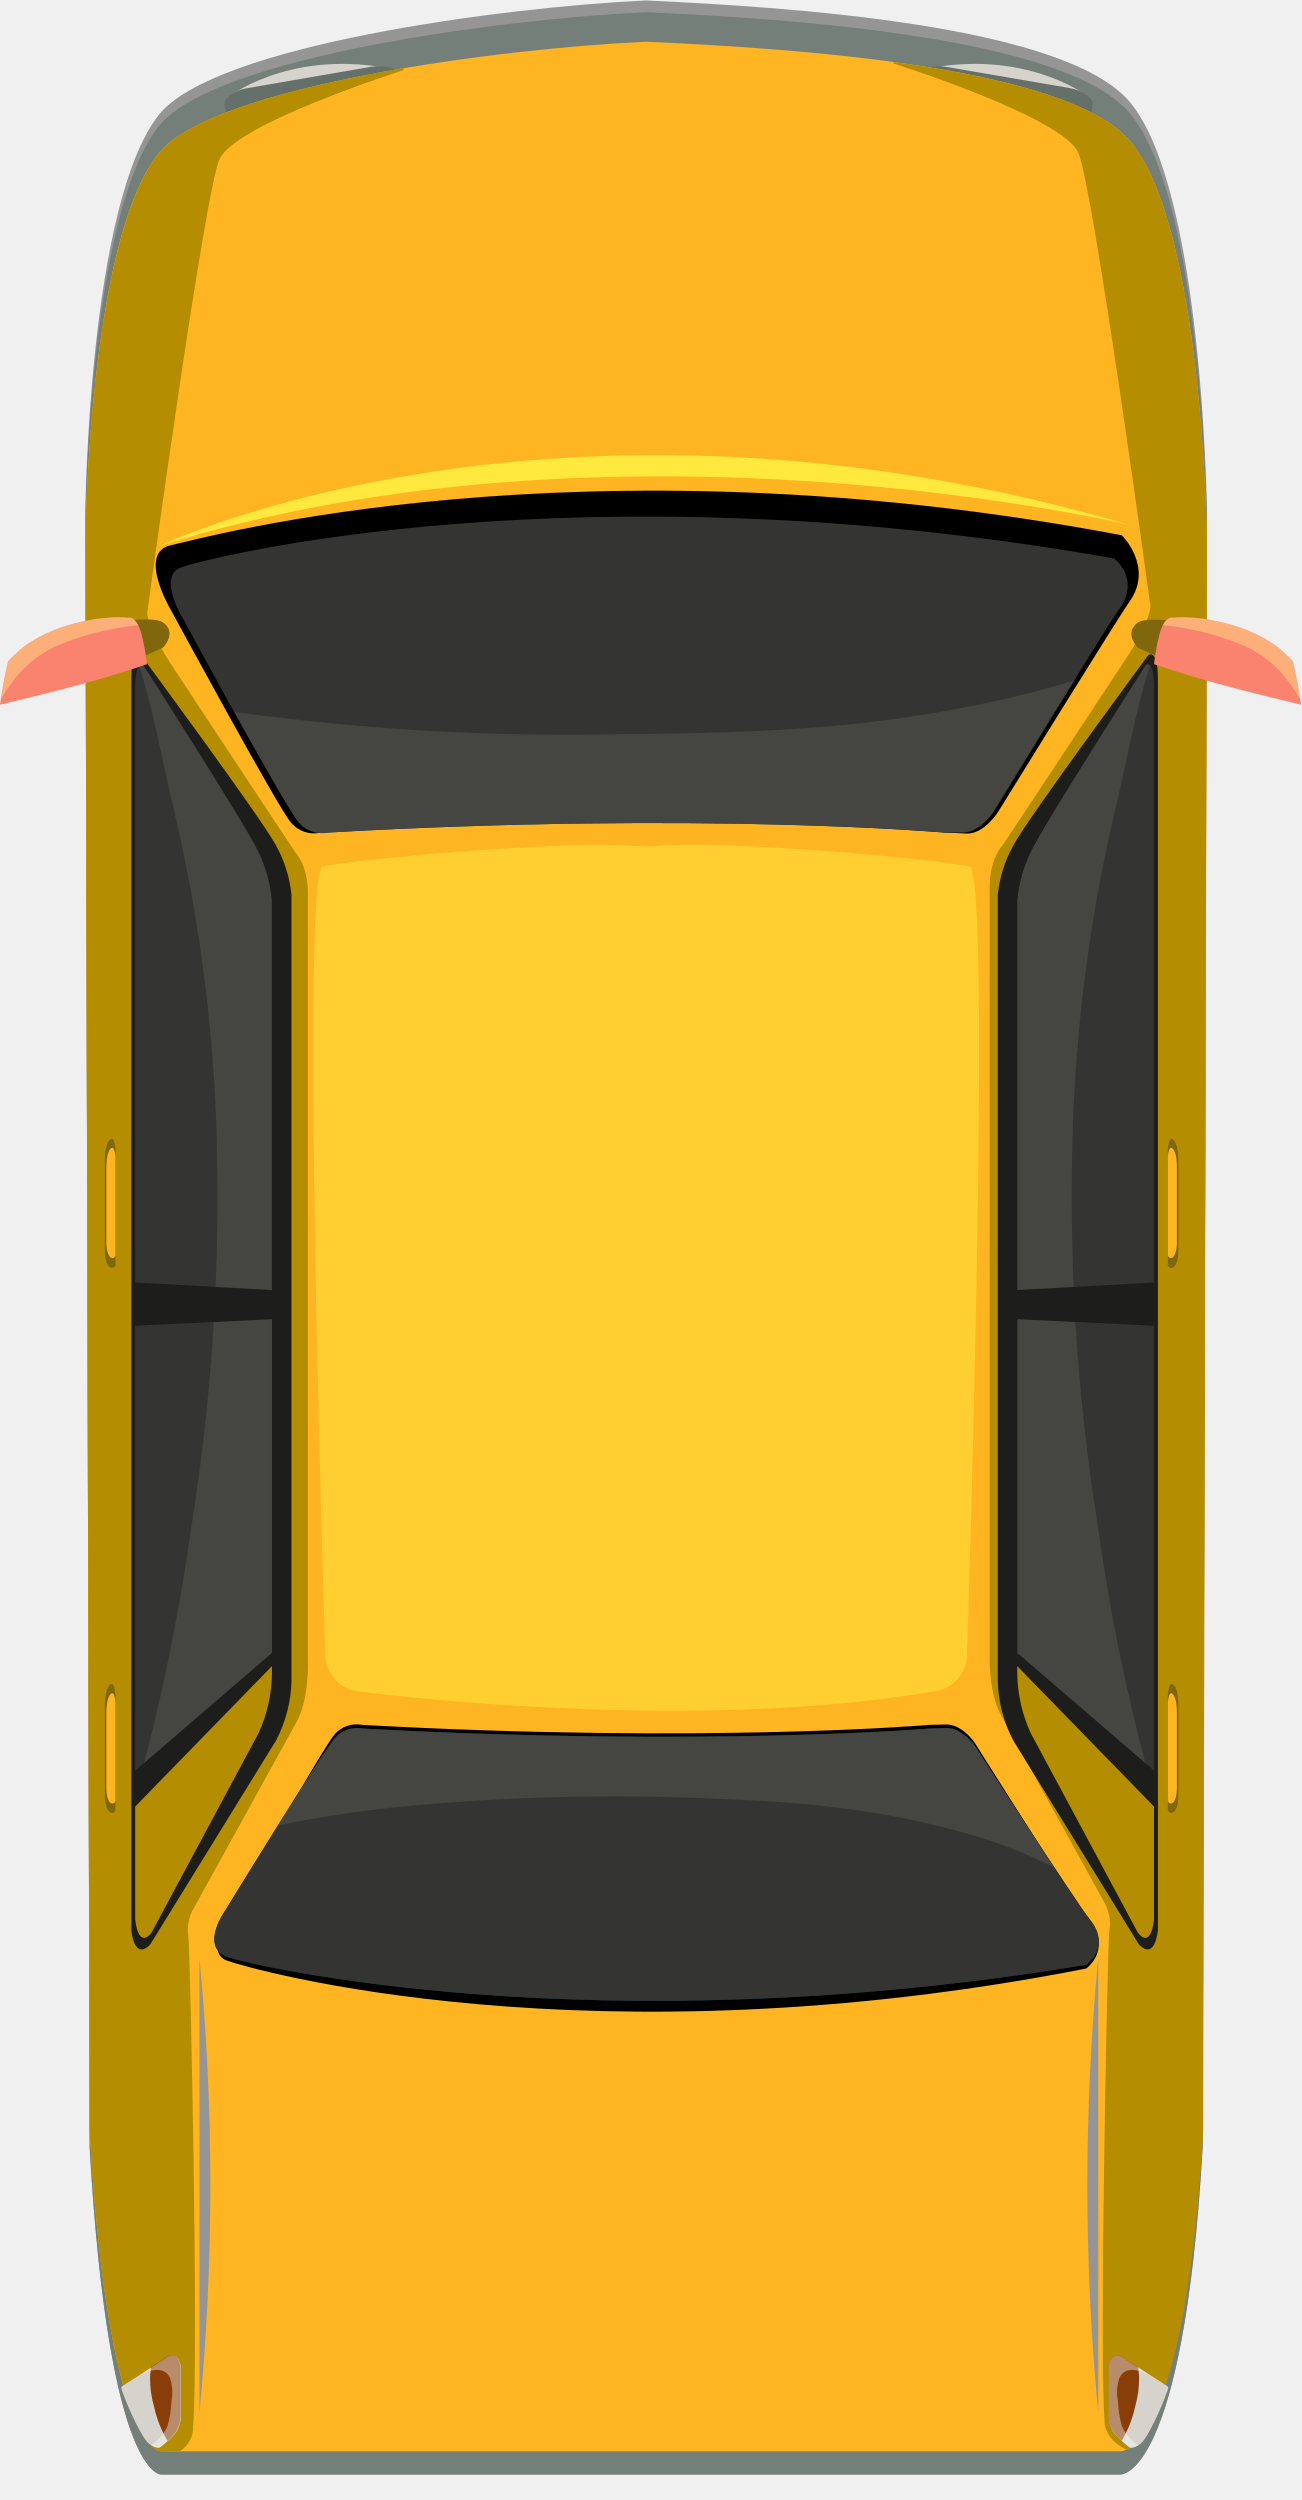
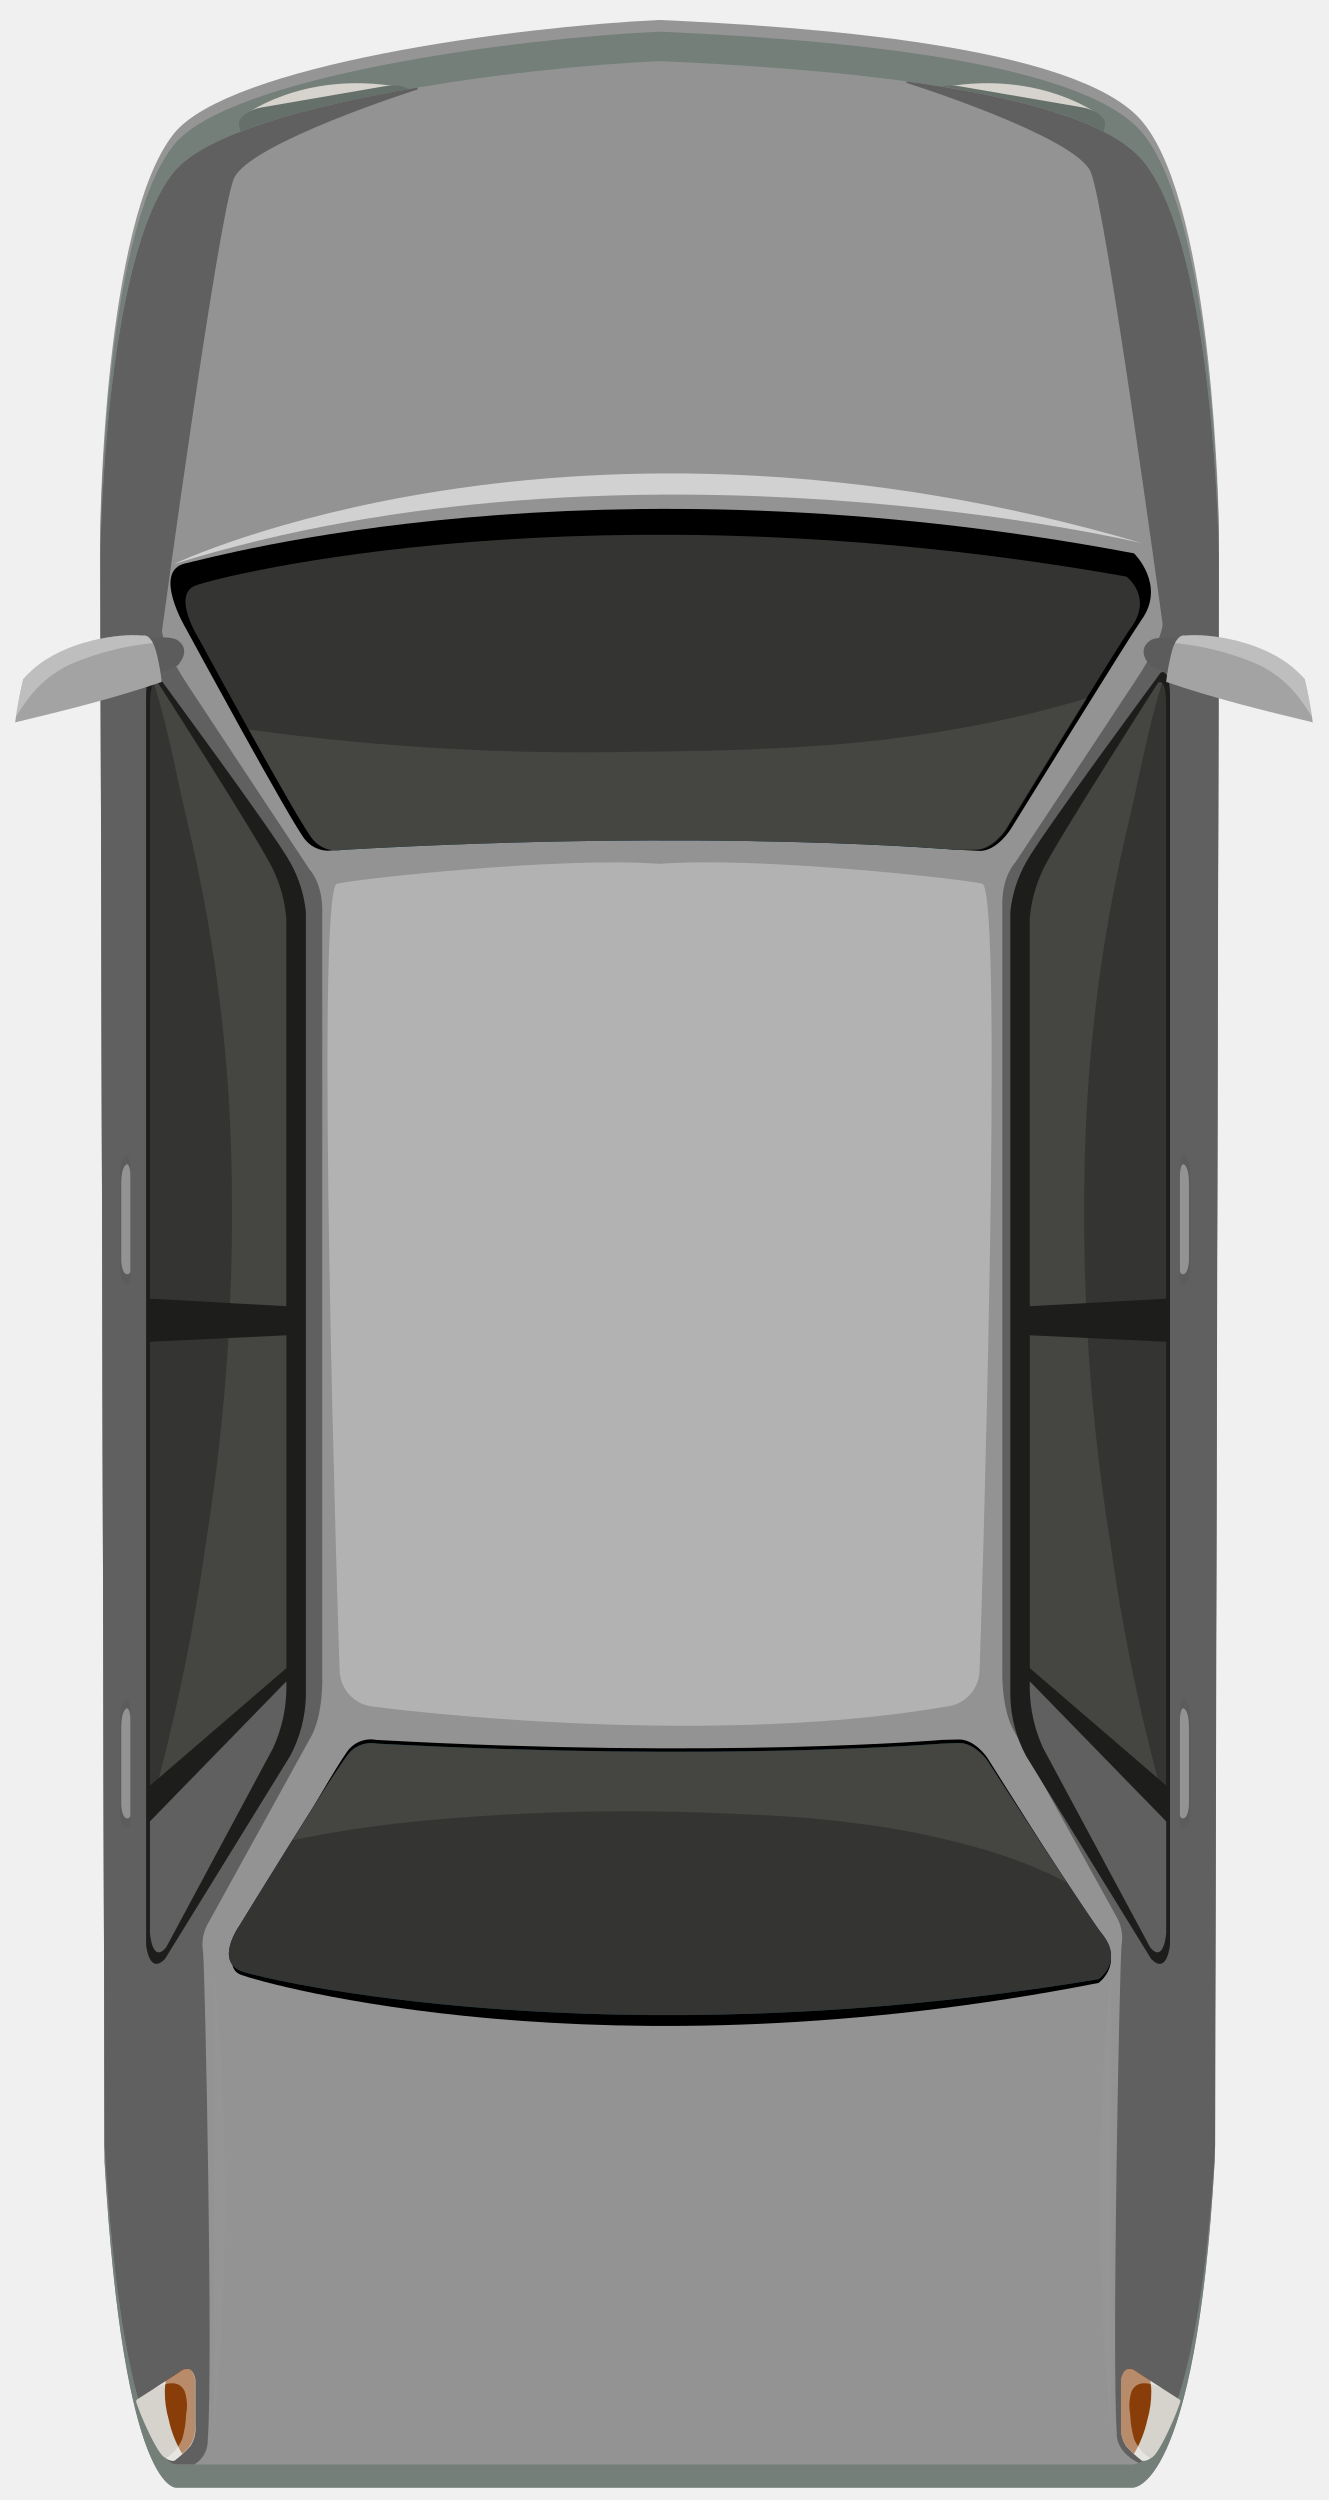
- <svg xmlns="http://www.w3.org/2000/svg" width="51" height="98" viewBox="0 0 51 98" fill="none">
-   <path d="M3.347 19.986L3.514 84.146C4.27 97.277 6.335 97 6.335 97H43.901C43.901 97 46.387 97.277 47.143 84.146L47.31 19.986C47.31 19.986 47.158 7.444 44.303 4.016C41.778 0.97 30.919 0.277 25.344 0.019H25.317C19.738 0.277 8.384 1.772 6.226 4.503C3.468 8.004 3.347 19.986 3.347 19.986Z" fill="#969595" />
-   <path d="M3.347 20.36L3.514 84.212C4.27 97.28 6.335 97.004 6.335 97.004H43.901C43.901 97.004 46.387 97.28 47.143 84.212L47.31 20.364C47.31 20.364 47.158 7.899 44.303 4.456C41.778 1.426 30.919 0.732 25.344 0.479H25.317C19.738 0.732 8.384 2.224 6.226 4.943C3.468 8.441 3.347 20.36 3.347 20.36Z" fill="#747F7A" />
-   <path d="M42.557 4.043L42.736 3.841C42.736 3.841 40.422 1.975 36.53 2.653L42.557 4.043Z" fill="#D5D3CB" />
-   <path d="M35.938 9.352C35.388 9.255 34.979 8.963 35.026 8.678L36.016 2.949C36.062 2.672 36.549 2.524 37.099 2.621L41.922 3.451C42.471 3.545 42.88 3.841 42.834 4.121L41.844 9.855C41.797 10.131 41.31 10.275 40.761 10.182L35.938 9.352Z" fill="#66706B" />
-   <path d="M9.074 4.043L8.899 3.841C8.899 3.841 11.209 1.975 15.101 2.653L9.074 4.043Z" fill="#D5D3CB" />
-   <path d="M15.694 9.352C16.247 9.255 16.652 8.963 16.605 8.678L15.616 2.949C15.569 2.672 15.086 2.524 14.533 2.621L9.713 3.451C9.16 3.545 8.751 3.841 8.801 4.121L9.787 9.855C9.838 10.131 10.321 10.275 10.874 10.182L15.694 9.352Z" fill="#66706B" />
-   <path d="M3.347 21.111L3.514 83.577C4.27 96.361 6.335 96.092 6.335 96.092H43.901C43.901 96.092 46.387 96.361 47.143 83.577L47.31 21.111C47.31 21.111 47.158 8.9 44.303 5.531C41.778 2.567 30.919 1.889 25.344 1.636H25.317C19.738 1.885 8.384 3.346 6.226 6.002C3.468 9.426 3.347 21.111 3.347 21.111Z" fill="#FFB421" />
-   <path d="M7.57 95.119C7.788 92.334 7.465 76.73 7.387 75.947C7.317 75.543 7.396 75.128 7.609 74.778L11.572 67.596C12.144 66.669 12.07 65.06 12.07 65.06V35.153C12.109 33.942 11.572 33.404 11.572 33.404C11.572 33.404 7.858 27.799 6.791 26.171C5.723 24.543 5.774 24.013 5.774 24.013C5.774 24.013 7.999 7.654 8.599 6.252C9.199 4.849 15.83 2.746 15.83 2.746L15.799 2.676C11.482 3.412 7.43 4.518 6.234 5.998C3.468 9.426 3.347 21.111 3.347 21.111L3.514 83.578C4.27 96.361 6.335 96.093 6.335 96.093H7.044C7.211 95.992 7.347 95.848 7.44 95.677C7.532 95.506 7.577 95.313 7.57 95.119Z" fill="#B58D00" />
-   <path d="M42.273 5.991C42.869 7.397 45.097 23.752 45.097 23.752C45.097 23.752 45.148 24.282 44.081 25.91C43.013 27.538 39.3 33.14 39.3 33.14C39.3 33.14 38.762 33.677 38.797 34.889V64.807C38.797 64.807 38.727 66.416 39.3 67.343L43.262 74.525C43.476 74.875 43.555 75.29 43.484 75.694C43.407 76.473 43.095 92.081 43.297 94.865C43.297 94.865 43.208 95.559 44.162 96.034C44.805 95.726 46.551 93.934 47.162 83.57L47.31 21.111C47.31 21.111 47.158 8.9 44.303 5.531C42.939 3.926 39.133 2.995 35.045 2.434L35.022 2.489C35.022 2.489 41.653 4.577 42.273 5.991Z" fill="#B58D00" />
-   <path d="M37.013 32.637C37.013 32.637 27.565 31.796 12.857 32.637C12.649 32.677 12.435 32.662 12.235 32.594C12.034 32.526 11.855 32.406 11.716 32.248C11.213 31.71 7.239 24.372 7.239 24.372C7.239 24.372 6.125 22.623 7.083 22.249C8.042 21.875 22.722 18.175 43.675 21.894C43.675 21.894 44.774 22.709 43.812 23.967C43.422 24.496 38.926 31.846 38.926 31.846C38.926 31.846 38.388 32.672 37.691 32.626L37.013 32.637Z" fill="#00384B" />
-   <path d="M37.165 32.637C37.165 32.637 27.538 31.722 12.577 32.637C12.365 32.687 12.143 32.678 11.937 32.609C11.73 32.54 11.547 32.415 11.408 32.248C10.898 31.663 6.705 23.924 6.705 23.924C6.705 23.924 5.353 21.657 6.705 21.372C7.788 21.143 22.633 16.94 43.975 20.983C43.975 20.983 45.249 22.229 44.268 23.597C43.851 24.177 39.136 31.808 39.136 31.808C39.136 31.808 38.591 32.703 37.882 32.676L37.165 32.637Z" fill="black" />
-   <path d="M37.013 32.637C37.013 32.637 27.565 31.796 12.857 32.637C12.649 32.677 12.435 32.662 12.235 32.594C12.034 32.526 11.855 32.406 11.716 32.248C11.213 31.71 7.239 24.372 7.239 24.372C7.239 24.372 6.125 22.623 7.083 22.249C8.042 21.875 22.722 18.175 43.675 21.894C43.675 21.894 44.774 22.709 43.812 23.967C43.422 24.496 38.926 31.846 38.926 31.846C38.926 31.846 38.388 32.672 37.691 32.626L37.013 32.637Z" fill="#343432" />
+ <svg xmlns="http://www.w3.org/2000/svg" width="59" height="111" viewBox="0 0 59 111" fill="none">
+   <path d="M4.453 23.444L4.642 95.927C5.496 110.761 7.829 110.448 7.829 110.448H50.268C50.268 110.448 53.076 110.761 53.93 95.927L54.119 23.444C54.119 23.444 53.948 9.274 50.721 5.402C47.869 1.961 35.602 1.178 29.304 0.887H29.273C22.97 1.178 10.144 2.867 7.705 5.952C4.589 9.908 4.453 23.444 4.453 23.444Z" fill="#969595" />
+   <path d="M4.453 23.866L4.642 96.001C5.496 110.765 7.829 110.452 7.829 110.452H50.268C50.268 110.452 53.076 110.765 53.93 96.001L54.119 23.87C54.119 23.87 53.948 9.789 50.721 5.899C47.869 2.476 35.602 1.692 29.304 1.406H29.273C22.97 1.692 10.144 3.378 7.705 6.449C4.589 10.401 4.453 23.866 4.453 23.866Z" fill="#747F7A" />
+   <path d="M48.749 5.433L48.952 5.204C48.952 5.204 46.337 3.096 41.94 3.862L48.749 5.433Z" fill="#D5D3CB" />
+   <path d="M41.272 11.43C40.651 11.32 40.189 10.99 40.242 10.669L41.36 4.196C41.413 3.884 41.963 3.716 42.583 3.826L48.032 4.764C48.653 4.869 49.115 5.204 49.062 5.521L47.944 11.998C47.892 12.31 47.341 12.473 46.721 12.368L41.272 11.43Z" fill="#66706B" />
+   <path d="M10.923 5.433L10.725 5.204C10.725 5.204 13.335 3.096 17.732 3.862L10.923 5.433Z" fill="#D5D3CB" />
+   <path d="M18.401 11.43C19.026 11.32 19.484 10.99 19.431 10.669L18.313 4.196C18.26 3.884 17.714 3.716 17.089 3.826L11.645 4.764C11.02 4.869 10.557 5.204 10.615 5.521L11.728 11.998C11.785 12.31 12.331 12.473 12.956 12.368L18.401 11.43Z" fill="#66706B" />
+   <path d="M4.453 24.716L4.642 95.285C5.496 109.727 7.829 109.423 7.829 109.423H50.268C50.268 109.423 53.076 109.727 53.93 95.285L54.119 24.716C54.119 24.716 53.948 10.92 50.721 7.114C47.869 3.765 35.602 3 29.304 2.714H29.273C22.97 2.995 10.144 4.645 7.705 7.646C4.589 11.514 4.453 24.716 4.453 24.716Z" fill="#939393" />
+   <path d="M9.224 108.323C9.47 105.176 9.105 87.548 9.017 86.664C8.938 86.208 9.027 85.739 9.268 85.344L13.744 77.229C14.391 76.182 14.308 74.365 14.308 74.365V40.578C14.352 39.21 13.744 38.603 13.744 38.603C13.744 38.603 9.55 32.271 8.344 30.431C7.138 28.592 7.195 27.993 7.195 27.993C7.195 27.993 9.708 9.512 10.386 7.928C11.064 6.343 18.555 3.967 18.555 3.967L18.52 3.888C13.643 4.72 9.065 5.969 7.714 7.642C4.589 11.514 4.453 24.715 4.453 24.715L4.642 95.284C5.496 109.726 7.829 109.423 7.829 109.423H8.63C8.818 109.309 8.972 109.147 9.077 108.954C9.181 108.76 9.232 108.542 9.224 108.323Z" fill="#606060" />
+   <path d="M48.428 7.633C49.102 9.222 51.619 27.699 51.619 27.699C51.619 27.699 51.676 28.297 50.471 30.137C49.264 31.976 45.07 38.304 45.07 38.304C45.07 38.304 44.462 38.911 44.502 40.28V74.079C44.502 74.079 44.423 75.896 45.07 76.944L49.546 85.058C49.787 85.453 49.877 85.922 49.797 86.378C49.709 87.258 49.357 104.891 49.586 108.037C49.586 108.037 49.484 108.82 50.563 109.357C51.289 109.009 53.261 106.985 53.952 95.276L54.119 24.715C54.119 24.715 53.948 10.92 50.721 7.114C49.181 5.301 44.88 4.249 40.263 3.615L40.237 3.677C40.237 3.677 47.728 6.036 48.428 7.633Z" fill="#606060" />
+   <path d="M42.486 37.736C42.486 37.736 31.813 36.786 15.197 37.736C14.963 37.781 14.72 37.765 14.494 37.687C14.268 37.61 14.066 37.475 13.908 37.296C13.34 36.689 8.85 28.399 8.85 28.399C8.85 28.399 7.591 26.423 8.674 26C9.757 25.578 26.342 21.398 50.013 25.6C50.013 25.6 51.254 26.52 50.167 27.941C49.727 28.539 44.648 36.843 44.648 36.843C44.648 36.843 44.04 37.776 43.252 37.723L42.486 37.736Z" fill="#00384B" />
+   <path d="M42.658 37.736C42.658 37.736 31.782 36.702 14.88 37.736C14.641 37.793 14.39 37.782 14.157 37.704C13.924 37.626 13.717 37.485 13.56 37.296C12.983 36.636 8.247 27.892 8.247 27.892C8.247 27.892 6.72 25.331 8.247 25.01C9.471 24.75 26.24 20.003 50.352 24.57C50.352 24.57 51.791 25.978 50.682 27.523C50.211 28.178 44.885 36.799 44.885 36.799C44.885 36.799 44.269 37.811 43.468 37.78L42.658 37.736Z" fill="black" />
+   <path d="M42.486 37.736C42.486 37.736 31.813 36.786 15.197 37.736C14.963 37.781 14.72 37.765 14.494 37.687C14.268 37.61 14.066 37.475 13.908 37.296C13.34 36.689 8.85 28.399 8.85 28.399C8.85 28.399 7.591 26.423 8.674 26C9.757 25.578 26.342 21.398 50.013 25.6C50.013 25.6 51.254 26.52 50.167 27.941C49.727 28.539 44.648 36.843 44.648 36.843C44.648 36.843 44.04 37.776 43.252 37.723L42.486 37.736Z" fill="#343432" />
  <g style="mix-blend-mode:screen" opacity="0.4">
-     <path d="M37.013 32.637L37.71 32.66C38.408 32.688 38.945 31.881 38.945 31.881C38.945 31.881 40.726 28.956 42.144 26.662C41.24 26.94 40.316 27.188 39.37 27.406C36.652 28.018 33.888 28.409 31.107 28.575C28.843 28.723 26.556 28.762 24.28 28.781C19.305 28.887 14.329 28.604 9.397 27.936L9.179 27.901C10.27 29.872 11.47 31.991 11.735 32.271C11.875 32.43 12.054 32.549 12.254 32.617C12.454 32.686 12.669 32.7 12.877 32.66C27.565 31.796 37.013 32.637 37.013 32.637Z" fill="#343432" />
+     <path d="M42.486 37.736L43.274 37.762C44.062 37.793 44.669 36.882 44.669 36.882C44.669 36.882 46.681 33.578 48.283 30.986C47.262 31.3 46.217 31.58 45.149 31.826C42.078 32.518 38.956 32.959 35.814 33.146C33.256 33.314 30.673 33.358 28.102 33.38C22.481 33.499 16.86 33.18 11.288 32.425L11.042 32.385C12.274 34.612 13.63 37.006 13.929 37.322C14.087 37.502 14.29 37.636 14.516 37.714C14.742 37.791 14.984 37.808 15.219 37.762C31.813 36.786 42.486 37.736 42.486 37.736Z" fill="#343432" />
  </g>
-   <path d="M36.428 67.615C36.428 67.615 27.725 68.363 14.197 67.615C14.009 67.578 13.813 67.59 13.63 67.648C13.447 67.707 13.282 67.811 13.149 67.95C12.686 68.429 9.027 74.962 9.027 74.962C9.027 74.962 8.003 76.519 8.883 76.851C9.764 77.182 23.092 80.991 42.581 77.166C42.581 77.166 43.59 76.442 42.705 75.324C42.316 74.849 38.205 68.312 38.205 68.312C38.205 68.312 37.714 67.576 37.071 67.6L36.428 67.615Z" fill="black" />
-   <path d="M36.428 67.759C36.428 67.759 27.732 68.484 14.221 67.759C14.033 67.723 13.84 67.733 13.657 67.789C13.474 67.844 13.308 67.944 13.173 68.079C12.709 68.546 8.825 74.899 8.825 74.899C8.825 74.899 7.816 76.305 8.91 76.71C9.791 77.037 23.303 80.216 42.584 77.018C42.584 77.018 43.593 76.313 42.709 75.23C42.319 74.771 38.213 68.429 38.213 68.429C38.213 68.429 37.718 67.716 37.079 67.736L36.428 67.759Z" fill="#00384B" />
-   <path d="M36.428 67.759C36.428 67.759 27.732 68.484 14.221 67.759C14.033 67.723 13.84 67.733 13.657 67.789C13.474 67.844 13.308 67.944 13.173 68.079C12.709 68.546 8.825 74.899 8.825 74.899C8.825 74.899 7.816 76.305 8.91 76.71C9.791 77.037 23.303 80.216 42.584 77.018C42.584 77.018 43.593 76.313 42.709 75.23C42.319 74.771 38.213 68.429 38.213 68.429C38.213 68.429 37.718 67.716 37.079 67.736L36.428 67.759Z" fill="#343432" />
+   <path d="M41.826 77.252C41.826 77.252 31.993 78.097 16.711 77.252C16.498 77.21 16.277 77.223 16.07 77.289C15.863 77.355 15.676 77.473 15.527 77.63C15.003 78.171 10.87 85.551 10.87 85.551C10.87 85.551 9.712 87.311 10.707 87.685C11.702 88.059 26.759 92.363 48.776 88.042C48.776 88.042 49.916 87.223 48.917 85.96C48.477 85.423 43.833 78.04 43.833 78.04C43.833 78.04 43.278 77.208 42.552 77.234L41.826 77.252Z" fill="black" />
+   <path d="M41.826 77.415C41.826 77.415 32.002 78.233 16.737 77.415C16.525 77.373 16.307 77.385 16.1 77.448C15.894 77.511 15.706 77.623 15.553 77.775C15.029 78.303 10.641 85.481 10.641 85.481C10.641 85.481 9.501 87.069 10.738 87.527C11.733 87.896 26.997 91.487 48.78 87.874C48.78 87.874 49.92 87.078 48.921 85.855C48.481 85.335 43.842 78.171 43.842 78.171C43.842 78.171 43.283 77.366 42.561 77.388L41.826 77.415Z" fill="#00384B" />
+   <path d="M41.826 77.415C41.826 77.415 32.002 78.233 16.737 77.415C16.525 77.373 16.307 77.385 16.1 77.448C15.894 77.511 15.706 77.623 15.553 77.775C15.029 78.303 10.641 85.481 10.641 85.481C10.641 85.481 9.501 87.069 10.738 87.527C11.733 87.896 26.997 91.487 48.78 87.874C48.78 87.874 49.92 87.078 48.921 85.855C48.481 85.335 43.842 78.171 43.842 78.171C43.842 78.171 43.283 77.366 42.561 77.388L41.826 77.415Z" fill="#343432" />
  <g style="mix-blend-mode:screen" opacity="0.4">
-     <path d="M15.557 70.837C19.726 70.427 23.919 70.319 28.103 70.513C29.794 70.579 31.473 70.673 33.14 70.903C34.818 71.114 36.477 71.458 38.1 71.931C39.212 72.254 40.291 72.682 41.322 73.209C39.993 71.199 38.205 68.433 38.205 68.433C38.205 68.433 37.71 67.72 37.072 67.74L36.429 67.763C36.429 67.763 27.733 68.488 14.221 67.763C14.033 67.727 13.84 67.737 13.657 67.793C13.474 67.848 13.308 67.948 13.173 68.083C12.947 68.312 11.903 69.948 10.894 71.561C12.417 71.238 13.991 71.004 15.557 70.837Z" fill="#343432" />
+     <path d="M18.247 80.891C22.956 80.428 27.693 80.306 32.42 80.526C34.33 80.6 36.227 80.706 38.111 80.966C40.007 81.204 41.88 81.593 43.714 82.127C44.971 82.492 46.189 82.976 47.354 83.571C45.853 81.3 43.833 78.176 43.833 78.176C43.833 78.176 43.274 77.371 42.552 77.393L41.826 77.419C41.826 77.419 32.002 78.237 16.737 77.419C16.526 77.378 16.307 77.389 16.101 77.452C15.894 77.515 15.706 77.628 15.553 77.78C15.298 78.04 14.118 79.888 12.979 81.709C14.7 81.344 16.478 81.08 18.247 80.891Z" fill="#343432" />
  </g>
  <g style="mix-blend-mode:screen" opacity="0.5">
-     <path d="M25.329 33.186C21.542 32.898 13.527 33.759 12.651 33.965C11.774 34.172 12.705 63.72 12.756 64.939C12.776 65.281 12.915 65.606 13.15 65.855C13.386 66.104 13.701 66.263 14.042 66.303C14.042 66.303 26.7 68.005 36.616 66.303C36.956 66.263 37.272 66.104 37.507 65.855C37.742 65.606 37.882 65.281 37.901 64.939C37.956 63.72 38.879 34.168 38.007 33.965C37.134 33.763 29.116 32.886 25.329 33.186Z" fill="#FFB421" />
+     <path d="M29.286 38.357C25.008 38.031 15.954 39.003 14.964 39.237C13.973 39.47 15.025 72.851 15.082 74.229C15.105 74.615 15.262 74.981 15.528 75.263C15.794 75.545 16.15 75.724 16.535 75.769C16.535 75.769 30.835 77.692 42.037 75.769C42.422 75.724 42.779 75.545 43.044 75.263C43.31 74.981 43.468 74.615 43.49 74.229C43.551 72.851 44.595 39.465 43.609 39.237C42.623 39.008 33.564 38.018 29.286 38.357Z" fill="#939393" />
  </g>
  <g style="mix-blend-mode:screen">
-     <path d="M44.303 20.586C44.303 20.586 24.23 15.779 6.234 21.404C6.234 21.404 21.803 13.964 44.303 20.586Z" fill="#FFB421" />
+     <path d="M50.722 24.121C50.722 24.121 28.045 18.691 7.714 25.045C7.714 25.045 25.303 16.641 50.722 24.121Z" fill="#939393" />
  </g>
-   <path d="M45.39 26.615V75.663C45.39 75.663 45.288 76.874 44.649 76.227L39.729 68.242C39.341 67.516 39.13 66.709 39.113 65.886V35.075C39.183 34.391 39.392 33.728 39.729 33.128C40.301 32.057 45.016 25.677 45.016 25.677C45.016 25.677 45.39 25.396 45.39 26.615Z" fill="#1D1D1B" />
-   <path d="M45.238 51.969L39.88 51.712V64.795L45.238 69.407V51.969Z" fill="#343432" />
-   <path d="M45.238 26.989C45.238 25.778 44.914 26.07 44.914 26.07C44.914 26.07 40.894 32.345 40.403 33.397C40.113 34.001 39.934 34.653 39.877 35.321V50.566L45.238 50.274V26.989Z" fill="#343432" />
+   <path d="M51.949 30.933V86.343C51.949 86.343 51.835 87.712 51.113 86.981L45.554 77.96C45.116 77.14 44.877 76.228 44.858 75.298V40.491C44.937 39.718 45.174 38.969 45.554 38.291C46.201 37.081 51.527 29.873 51.527 29.873C51.527 29.873 51.949 29.556 51.949 30.933Z" fill="#1D1D1B" />
+   <path d="M51.778 59.575L45.726 59.285V74.066L51.778 79.276V59.575Z" fill="#343432" />
+   <path d="M51.778 31.355C51.778 29.987 51.412 30.317 51.412 30.317C51.412 30.317 46.87 37.406 46.315 38.594C45.988 39.277 45.787 40.013 45.721 40.768V57.991L51.778 57.661V31.355Z" fill="#343432" />
  <g style="mix-blend-mode:screen" opacity="0.4">
-     <path d="M43.052 59.93C42.62 57.246 42.319 54.539 42.156 51.825L39.877 51.715V64.795L44.899 69.115C44.1 66.093 43.483 63.026 43.052 59.93Z" fill="#343432" />
+     <path d="M49.308 68.57C48.82 65.538 48.481 62.479 48.296 59.412L45.721 59.289V74.066L51.395 78.946C50.492 75.532 49.795 72.067 49.308 68.57Z" fill="#343432" />
  </g>
  <g style="mix-blend-mode:screen" opacity="0.4">
-     <path d="M42.019 45.818C42.06 41.08 42.628 36.361 43.714 31.749C44.158 29.918 44.493 27.936 45.078 26.078C45.056 26.056 45.027 26.044 44.996 26.044C44.965 26.044 44.936 26.056 44.914 26.078C44.914 26.078 40.894 32.353 40.403 33.404C40.113 34.009 39.934 34.661 39.877 35.329V50.574L42.086 50.453C42.021 48.906 41.999 47.361 42.019 45.818Z" fill="#343432" />
+     <path d="M48.142 52.627C48.188 47.274 48.83 41.943 50.057 36.733C50.559 34.665 50.937 32.425 51.597 30.326C51.572 30.302 51.539 30.288 51.505 30.288C51.47 30.288 51.437 30.302 51.412 30.326C51.412 30.326 46.87 37.415 46.315 38.603C45.988 39.286 45.787 40.022 45.721 40.777V58L48.217 57.864C48.144 56.115 48.118 54.37 48.142 52.627Z" fill="#343432" />
  </g>
-   <path d="M45.238 75.219V70.817L39.877 65.313V65.621C39.89 66.42 40.069 67.208 40.403 67.935L44.61 75.772C45.152 76.422 45.238 75.219 45.238 75.219Z" fill="#B58D00" />
-   <path d="M5.147 26.615V75.663C5.147 75.663 5.248 76.874 5.887 76.227L10.812 68.242C11.197 67.515 11.408 66.709 11.427 65.886V35.075C11.357 34.391 11.148 33.728 10.812 33.128C10.235 32.057 5.525 25.677 5.525 25.677C5.525 25.677 5.147 25.396 5.147 26.615Z" fill="#1D1D1B" />
-   <path d="M5.299 51.969L10.66 51.712V64.795L5.299 69.407V51.969Z" fill="#343432" />
-   <path d="M5.299 26.989C5.299 25.778 5.622 26.07 5.622 26.07C5.622 26.07 9.647 32.345 10.138 33.397C10.428 34.001 10.604 34.653 10.66 35.321V50.566L5.299 50.274V26.989Z" fill="#343432" />
+   <path d="M51.778 85.841V80.869L45.721 74.651V74.999C45.736 75.902 45.938 76.792 46.315 77.613L51.069 86.466C51.681 87.201 51.778 85.841 51.778 85.841Z" fill="#606060" />
+   <path d="M6.487 30.933V86.343C6.487 86.343 6.601 87.712 7.323 86.981L12.886 77.96C13.322 77.139 13.56 76.227 13.582 75.298V40.491C13.503 39.718 13.266 38.969 12.886 38.291C12.235 37.081 6.914 29.873 6.914 29.873C6.914 29.873 6.487 29.556 6.487 30.933Z" fill="#1D1D1B" />
+   <path d="M6.658 59.575L12.715 59.285V74.066L6.658 79.276V59.575Z" fill="#343432" />
+   <path d="M6.658 31.355C6.658 29.987 7.023 30.317 7.023 30.317C7.023 30.317 11.57 37.406 12.125 38.594C12.452 39.277 12.652 40.013 12.715 40.768V57.991L6.658 57.661V31.355Z" fill="#343432" />
  <g style="mix-blend-mode:screen" opacity="0.4">
-     <path d="M7.488 59.93C7.917 57.246 8.217 54.539 8.384 51.825L10.66 51.715V64.795L5.649 69.115C6.442 66.092 7.056 63.025 7.488 59.93Z" fill="#343432" />
+     <path d="M9.132 68.57C9.616 65.538 9.955 62.479 10.144 59.412L12.714 59.289V74.066L7.054 78.946C7.95 75.531 8.643 72.066 9.132 68.57Z" fill="#343432" />
  </g>
  <g style="mix-blend-mode:screen" opacity="0.4">
-     <path d="M8.517 45.818C8.475 41.08 7.905 36.361 6.818 31.749C6.374 29.918 6.039 27.936 5.451 26.078C5.473 26.056 5.502 26.044 5.533 26.044C5.563 26.044 5.592 26.056 5.614 26.078C5.614 26.078 9.639 32.353 10.13 33.404C10.42 34.009 10.597 34.661 10.652 35.329V50.574L8.447 50.453C8.517 48.906 8.54 47.361 8.517 45.818Z" fill="#343432" />
+     <path d="M10.294 52.627C10.246 47.274 9.603 41.943 8.375 36.733C7.873 34.665 7.494 32.425 6.83 30.326C6.854 30.302 6.887 30.288 6.922 30.288C6.957 30.288 6.99 30.302 7.014 30.326C7.014 30.326 11.561 37.415 12.116 38.603C12.443 39.286 12.643 40.022 12.706 40.777V58L10.214 57.864C10.294 56.115 10.32 54.37 10.294 52.627Z" fill="#343432" />
  </g>
-   <path d="M5.299 75.219V70.817L10.66 65.313V65.621C10.649 66.42 10.471 67.208 10.138 67.935L5.934 75.772C5.388 76.422 5.299 75.219 5.299 75.219Z" fill="#B58D00" />
-   <path d="M43.052 94.585V76.757C42.482 82.686 42.482 88.656 43.052 94.585Z" fill="#969595" />
-   <path d="M7.819 94.585V76.757C8.389 82.686 8.389 88.656 7.819 94.585Z" fill="#969595" />
-   <path d="M45.682 93.487L44.088 92.466C44.088 92.466 43.613 92.038 43.469 92.75V94.585C43.444 94.859 43.511 95.133 43.66 95.364C43.848 95.576 44.057 95.769 44.283 95.941C44.283 95.941 44.423 96.007 44.708 95.796C44.992 95.586 45.534 94.344 45.682 93.938C45.83 93.533 45.838 93.588 45.682 93.487Z" fill="#D5D3CB" />
-   <path d="M44.497 94.34C44.603 93.974 44.656 93.595 44.653 93.214C44.653 93.074 44.63 92.933 44.614 92.793L44.088 92.458C44.088 92.458 43.613 92.03 43.469 92.743V94.577C43.444 94.851 43.511 95.125 43.66 95.356C43.757 95.469 43.861 95.576 43.971 95.676C44.218 95.261 44.395 94.81 44.497 94.34Z" fill="#893D09" />
+   <path d="M6.658 85.841V80.869L12.715 74.651V74.999C12.703 75.902 12.502 76.792 12.125 77.613L7.376 86.466C6.759 87.201 6.658 85.841 6.658 85.841Z" fill="#606060" />
+   <path d="M49.309 107.72V87.579C48.665 94.278 48.665 101.022 49.309 107.72Z" fill="#969595" />
+   <path d="M9.505 107.72V87.579C10.149 94.278 10.149 101.022 9.505 107.72Z" fill="#969595" />
+   <path d="M52.28 106.479L50.48 105.326C50.48 105.326 49.943 104.842 49.78 105.647V107.72C49.752 108.029 49.828 108.339 49.995 108.6C50.208 108.84 50.444 109.058 50.7 109.251C50.7 109.251 50.858 109.326 51.179 109.088C51.501 108.851 52.112 107.447 52.28 106.989C52.447 106.532 52.456 106.593 52.28 106.479Z" fill="#D5D3CB" />
+   <path d="M50.942 107.443C51.061 107.029 51.121 106.601 51.118 106.171C51.118 106.012 51.091 105.854 51.074 105.696L50.48 105.317C50.48 105.317 49.943 104.833 49.78 105.638V107.711C49.752 108.02 49.828 108.33 49.995 108.591C50.105 108.719 50.222 108.839 50.347 108.952C50.626 108.484 50.826 107.974 50.942 107.443Z" fill="#893D09" />
  <g style="mix-blend-mode:screen" opacity="0.4">
-     <path d="M43.975 95.088C43.886 94.773 43.835 94.448 43.823 94.121C43.764 93.818 43.784 93.504 43.882 93.21C44.108 92.758 44.599 92.867 45.097 93.117L44.088 92.466C44.088 92.466 43.613 92.038 43.469 92.75V94.585C43.444 94.859 43.511 95.133 43.66 95.364C43.848 95.576 44.057 95.769 44.283 95.941C44.283 95.941 44.396 95.995 44.622 95.851C44.332 95.67 44.106 95.403 43.975 95.088Z" fill="white" />
+     <path d="M50.352 108.287C50.251 107.932 50.193 107.566 50.18 107.196C50.113 106.853 50.136 106.498 50.246 106.166C50.502 105.656 51.056 105.779 51.62 106.061L50.48 105.326C50.48 105.326 49.943 104.842 49.78 105.647V107.72C49.752 108.029 49.828 108.339 49.995 108.6C50.208 108.84 50.444 109.058 50.7 109.251C50.7 109.251 50.827 109.313 51.083 109.15C50.755 108.946 50.499 108.644 50.352 108.287Z" fill="white" />
  </g>
-   <path d="M4.87 93.487L6.464 92.466C6.464 92.466 6.939 92.038 7.083 92.75V94.585C7.108 94.859 7.041 95.133 6.892 95.364C6.704 95.576 6.495 95.769 6.269 95.941C6.269 95.941 6.129 96.007 5.844 95.796C5.56 95.586 5.01 94.34 4.87 93.95C4.73 93.561 4.706 93.588 4.87 93.487Z" fill="#D5D3CB" />
-   <path d="M6.039 94.34C5.933 93.974 5.88 93.595 5.883 93.214C5.883 93.074 5.907 92.933 5.922 92.793L6.448 92.458C6.448 92.458 6.923 92.03 7.068 92.743V94.577C7.092 94.851 7.025 95.125 6.877 95.356C6.78 95.469 6.676 95.576 6.565 95.676C6.319 95.261 6.141 94.81 6.039 94.34Z" fill="#893D09" />
+   <path d="M6.174 106.479L7.974 105.326C7.974 105.326 8.511 104.842 8.674 105.647V107.72C8.702 108.029 8.626 108.339 8.458 108.6C8.245 108.84 8.009 109.058 7.754 109.251C7.754 109.251 7.595 109.326 7.274 109.088C6.953 108.851 6.332 107.443 6.174 107.003C6.015 106.563 5.989 106.593 6.174 106.479Z" fill="#D5D3CB" />
+   <path d="M7.494 107.443C7.374 107.029 7.315 106.601 7.318 106.171C7.318 106.012 7.344 105.854 7.362 105.696L7.956 105.317C7.956 105.317 8.493 104.833 8.656 105.638V107.711C8.684 108.02 8.608 108.33 8.44 108.591C8.331 108.719 8.213 108.839 8.088 108.952C7.81 108.484 7.609 107.974 7.494 107.443Z" fill="#893D09" />
  <g style="mix-blend-mode:screen" opacity="0.4">
-     <path d="M6.569 95.088C6.659 94.773 6.71 94.448 6.721 94.121C6.78 93.818 6.76 93.504 6.662 93.21C6.436 92.758 5.945 92.867 5.447 93.117L6.456 92.466C6.456 92.466 6.931 92.038 7.075 92.75V94.585C7.1 94.859 7.033 95.133 6.884 95.364C6.696 95.576 6.487 95.769 6.261 95.941C6.261 95.941 6.148 95.995 5.922 95.851C6.212 95.67 6.438 95.403 6.569 95.088Z" fill="white" />
+     <path d="M8.093 108.287C8.194 107.932 8.252 107.566 8.264 107.196C8.331 106.853 8.308 106.498 8.198 106.166C7.943 105.656 7.389 105.779 6.825 106.061L7.965 105.326C7.965 105.326 8.502 104.842 8.665 105.647V107.72C8.693 108.029 8.617 108.339 8.449 108.6C8.237 108.84 8.001 109.058 7.745 109.251C7.745 109.251 7.617 109.313 7.362 109.15C7.69 108.946 7.945 108.644 8.093 108.287Z" fill="white" />
  </g>
-   <path d="M45.658 25.86L44.61 25.396C44.61 25.396 44.026 24.812 44.61 24.403C44.973 24.15 46.461 24.403 46.461 24.403L45.658 25.86Z" fill="#80660C" />
-   <path d="M50.33 25.571C50.455 25.684 50.572 25.801 50.684 25.922C50.819 26.484 50.924 27.052 51 27.624C49.052 27.157 47.104 26.678 45.238 26.035C45.277 25.685 45.338 25.337 45.421 24.995C45.631 24.056 45.997 24.216 45.997 24.216C46.886 24.111 49.079 24.422 50.33 25.571Z" fill="#FA8370" />
+   <path d="M52.253 30.079L51.069 29.556C51.069 29.556 50.409 28.896 51.069 28.434C51.478 28.148 53.16 28.434 53.16 28.434L52.253 30.079Z" fill="#5C5C5C" />
+   <path d="M57.531 29.754C57.672 29.881 57.804 30.013 57.931 30.15C58.083 30.784 58.202 31.426 58.288 32.073C56.087 31.545 53.886 31.003 51.778 30.277C51.822 29.882 51.892 29.489 51.985 29.102C52.222 28.042 52.636 28.222 52.636 28.222C53.64 28.104 56.118 28.456 57.531 29.754Z" fill="#A3A3A3" />
  <g style="mix-blend-mode:screen" opacity="0.5">
-     <path d="M45.584 24.508C46.698 24.618 47.788 24.896 48.818 25.334C49.48 25.643 50.054 26.111 50.49 26.697C50.663 26.927 50.823 27.166 50.969 27.414C50.895 26.911 50.805 26.413 50.684 25.922C50.572 25.801 50.455 25.684 50.33 25.571C49.079 24.422 46.886 24.111 45.998 24.212C45.998 24.228 45.779 24.122 45.584 24.508Z" fill="#FFB421" />
+     <path d="M52.17 28.553C53.428 28.677 54.66 28.991 55.823 29.485C56.57 29.835 57.219 30.364 57.711 31.026C57.907 31.285 58.088 31.555 58.253 31.835C58.169 31.268 58.068 30.704 57.931 30.15C57.804 30.014 57.672 29.882 57.531 29.754C56.118 28.456 53.64 28.104 52.636 28.218C52.636 28.236 52.39 28.117 52.17 28.553Z" fill="#939393" />
  </g>
-   <path d="M5.342 25.86L6.386 25.388C6.386 25.388 6.97 24.804 6.386 24.395C6.019 24.142 4.531 24.395 4.531 24.395L5.342 25.86Z" fill="#80660C" />
-   <path d="M0.67 25.571C0.545 25.684 0.429 25.801 0.316 25.922C0.181 26.484 0.076 27.052 0 27.624C1.948 27.157 3.896 26.678 5.762 26.035C5.723 25.685 5.662 25.337 5.579 24.995C5.369 24.056 5.003 24.216 5.003 24.216C4.114 24.111 1.921 24.422 0.67 25.571Z" fill="#FA8370" />
+   <path d="M6.706 30.079L7.886 29.547C7.886 29.547 8.546 28.887 7.886 28.425C7.472 28.139 5.791 28.425 5.791 28.425L6.706 30.079Z" fill="#5C5C5C" />
+   <path d="M1.429 29.754C1.288 29.881 1.156 30.013 1.028 30.15C0.877 30.784 0.758 31.426 0.672 32.073C2.873 31.545 5.073 31.003 7.182 30.277C7.137 29.882 7.068 29.489 6.975 29.102C6.737 28.042 6.323 28.222 6.323 28.222C5.32 28.104 2.842 28.456 1.429 29.754Z" fill="#A3A3A3" />
  <g style="mix-blend-mode:screen" opacity="0.5">
-     <path d="M5.416 24.508C4.302 24.618 3.212 24.896 2.182 25.334C1.52 25.643 0.946 26.111 0.51 26.697C0.337 26.927 0.177 27.166 0.031 27.414C0.105 26.911 0.195 26.413 0.316 25.922C0.429 25.801 0.545 25.684 0.67 25.571C1.921 24.422 4.114 24.111 5.003 24.212C5.003 24.228 5.221 24.122 5.416 24.508Z" fill="#FFB421" />
+     <path d="M6.79 28.553C5.532 28.677 4.3 28.991 3.137 29.485C2.39 29.835 1.741 30.364 1.249 31.026C1.052 31.285 0.872 31.555 0.707 31.835C0.791 31.268 0.892 30.704 1.028 30.15C1.156 30.014 1.288 29.882 1.429 29.754C2.842 28.456 5.32 28.104 6.323 28.218C6.323 28.236 6.57 28.117 6.79 28.553Z" fill="#939393" />
  </g>
-   <path d="M4.527 49.519V45.078C4.527 45.078 4.5 44.459 4.297 44.689C4.095 44.919 4.11 45.44 4.11 45.779V49.02C4.11 49.02 4.11 49.667 4.379 49.702C4.402 49.703 4.425 49.699 4.446 49.69C4.468 49.681 4.486 49.666 4.501 49.648C4.515 49.63 4.525 49.609 4.53 49.587C4.534 49.564 4.534 49.541 4.527 49.519Z" fill="#80660C" />
-   <path d="M4.527 49.176V45.378C4.527 45.378 4.504 44.848 4.333 45.028C4.161 45.207 4.169 45.674 4.169 45.962V48.732C4.169 48.732 4.169 49.285 4.399 49.316C4.417 49.317 4.435 49.313 4.452 49.306C4.468 49.3 4.483 49.289 4.496 49.276C4.508 49.262 4.517 49.246 4.522 49.229C4.528 49.212 4.53 49.194 4.527 49.176Z" fill="#FFB421" />
-   <path d="M4.527 70.907V66.462C4.527 66.462 4.5 65.843 4.297 66.053C4.095 66.264 4.11 66.809 4.11 67.144V70.385C4.11 70.385 4.11 71.031 4.379 71.066C4.4 71.068 4.421 71.064 4.44 71.057C4.46 71.049 4.477 71.037 4.491 71.022C4.505 71.007 4.516 70.988 4.522 70.968C4.529 70.948 4.53 70.927 4.527 70.907Z" fill="#80660C" />
-   <path d="M4.527 70.579V66.762C4.527 66.762 4.504 66.233 4.333 66.412C4.161 66.591 4.169 67.058 4.169 67.347V70.116C4.169 70.116 4.169 70.669 4.399 70.7C4.415 70.701 4.432 70.699 4.447 70.693C4.463 70.688 4.477 70.679 4.489 70.668C4.501 70.656 4.511 70.643 4.517 70.627C4.524 70.612 4.527 70.596 4.527 70.579Z" fill="#FFB421" />
-   <path d="M45.779 49.519V45.078C45.779 45.078 45.806 44.459 46.009 44.689C46.212 44.919 46.196 45.44 46.196 45.779V49.02C46.196 49.02 46.196 49.667 45.927 49.702C45.904 49.703 45.881 49.699 45.86 49.69C45.839 49.681 45.82 49.666 45.806 49.648C45.791 49.63 45.781 49.609 45.777 49.587C45.772 49.564 45.773 49.541 45.779 49.519Z" fill="#80660C" />
-   <path d="M45.779 49.176V45.378C45.779 45.378 45.803 44.848 45.974 45.028C46.145 45.207 46.134 45.674 46.134 45.962V48.732C46.134 48.732 46.134 49.285 45.904 49.316C45.919 49.316 45.779 49.324 45.779 49.176Z" fill="#FFB421" />
-   <path d="M45.779 70.907V66.462C45.779 66.462 45.806 65.843 46.009 66.053C46.212 66.264 46.196 66.809 46.196 67.144V70.385C46.196 70.385 46.196 71.031 45.927 71.066C45.907 71.068 45.886 71.064 45.866 71.057C45.847 71.049 45.829 71.037 45.815 71.022C45.801 71.007 45.791 70.988 45.784 70.968C45.778 70.948 45.776 70.927 45.779 70.907Z" fill="#80660C" />
-   <path d="M45.779 70.579V66.762C45.779 66.762 45.803 66.233 45.974 66.412C46.145 66.591 46.134 67.058 46.134 67.347V70.116C46.134 70.116 46.134 70.669 45.904 70.7C45.888 70.701 45.871 70.698 45.856 70.692C45.841 70.686 45.828 70.677 45.816 70.666C45.804 70.655 45.795 70.641 45.789 70.626C45.782 70.612 45.779 70.596 45.779 70.579Z" fill="#FFB421" />
+   <path d="M5.787 56.808V51.791C5.787 51.791 5.756 51.092 5.527 51.351C5.298 51.611 5.316 52.2 5.316 52.583V56.244C5.316 56.244 5.316 56.975 5.619 57.014C5.645 57.016 5.672 57.011 5.695 57.001C5.719 56.991 5.74 56.975 5.757 56.954C5.773 56.934 5.784 56.91 5.79 56.885C5.795 56.859 5.794 56.833 5.787 56.808Z" fill="#5C5C5C" />
+   <path d="M5.787 56.42V52.13C5.787 52.13 5.76 51.532 5.567 51.734C5.373 51.936 5.382 52.464 5.382 52.79V55.919C5.382 55.919 5.382 56.544 5.641 56.579C5.662 56.58 5.682 56.576 5.701 56.568C5.72 56.56 5.737 56.548 5.751 56.533C5.764 56.518 5.775 56.5 5.781 56.481C5.787 56.461 5.789 56.441 5.787 56.42Z" fill="#939393" />
+   <path d="M5.787 80.97V75.949C5.787 75.949 5.756 75.249 5.527 75.487C5.298 75.725 5.316 76.341 5.316 76.719V80.38C5.316 80.38 5.316 81.111 5.619 81.15C5.643 81.152 5.667 81.148 5.688 81.139C5.71 81.131 5.73 81.117 5.746 81.1C5.762 81.083 5.774 81.062 5.781 81.04C5.788 81.017 5.79 80.993 5.787 80.97Z" fill="#5C5C5C" />
+   <path d="M5.787 80.6V76.288C5.787 76.288 5.76 75.689 5.567 75.892C5.373 76.094 5.382 76.622 5.382 76.948V80.076C5.382 80.076 5.382 80.701 5.641 80.737C5.66 80.738 5.679 80.735 5.696 80.729C5.714 80.722 5.73 80.713 5.744 80.7C5.757 80.687 5.768 80.672 5.775 80.654C5.783 80.637 5.787 80.619 5.787 80.6Z" fill="#939393" />
+   <path d="M52.39 56.808V51.791C52.39 51.791 52.421 51.092 52.65 51.351C52.878 51.611 52.861 52.2 52.861 52.583V56.244C52.861 56.244 52.861 56.975 52.557 57.014C52.531 57.016 52.505 57.011 52.481 57.001C52.457 56.991 52.436 56.975 52.42 56.954C52.404 56.934 52.392 56.91 52.387 56.885C52.382 56.859 52.383 56.833 52.39 56.808Z" fill="#5C5C5C" />
+   <path d="M52.39 56.42V52.13C52.39 52.13 52.416 51.532 52.61 51.734C52.803 51.936 52.79 52.464 52.79 52.79V55.919C52.79 55.919 52.79 56.544 52.531 56.579C52.548 56.579 52.39 56.588 52.39 56.42Z" fill="#939393" />
+   <path d="M52.39 80.97V75.949C52.39 75.949 52.42 75.249 52.649 75.487C52.878 75.725 52.861 76.341 52.861 76.719V80.38C52.861 80.38 52.861 81.111 52.557 81.15C52.533 81.152 52.51 81.148 52.488 81.139C52.466 81.131 52.446 81.117 52.43 81.1C52.414 81.083 52.402 81.062 52.395 81.04C52.388 81.017 52.386 80.993 52.39 80.97Z" fill="#5C5C5C" />
+   <path d="M52.39 80.6V76.288C52.39 76.288 52.416 75.689 52.61 75.892C52.803 76.094 52.79 76.622 52.79 76.948V80.076C52.79 80.076 52.79 80.701 52.531 80.737C52.512 80.737 52.494 80.734 52.477 80.727C52.46 80.721 52.444 80.711 52.431 80.698C52.418 80.685 52.408 80.67 52.401 80.653C52.393 80.636 52.39 80.618 52.39 80.6Z" fill="#939393" />
</svg>
